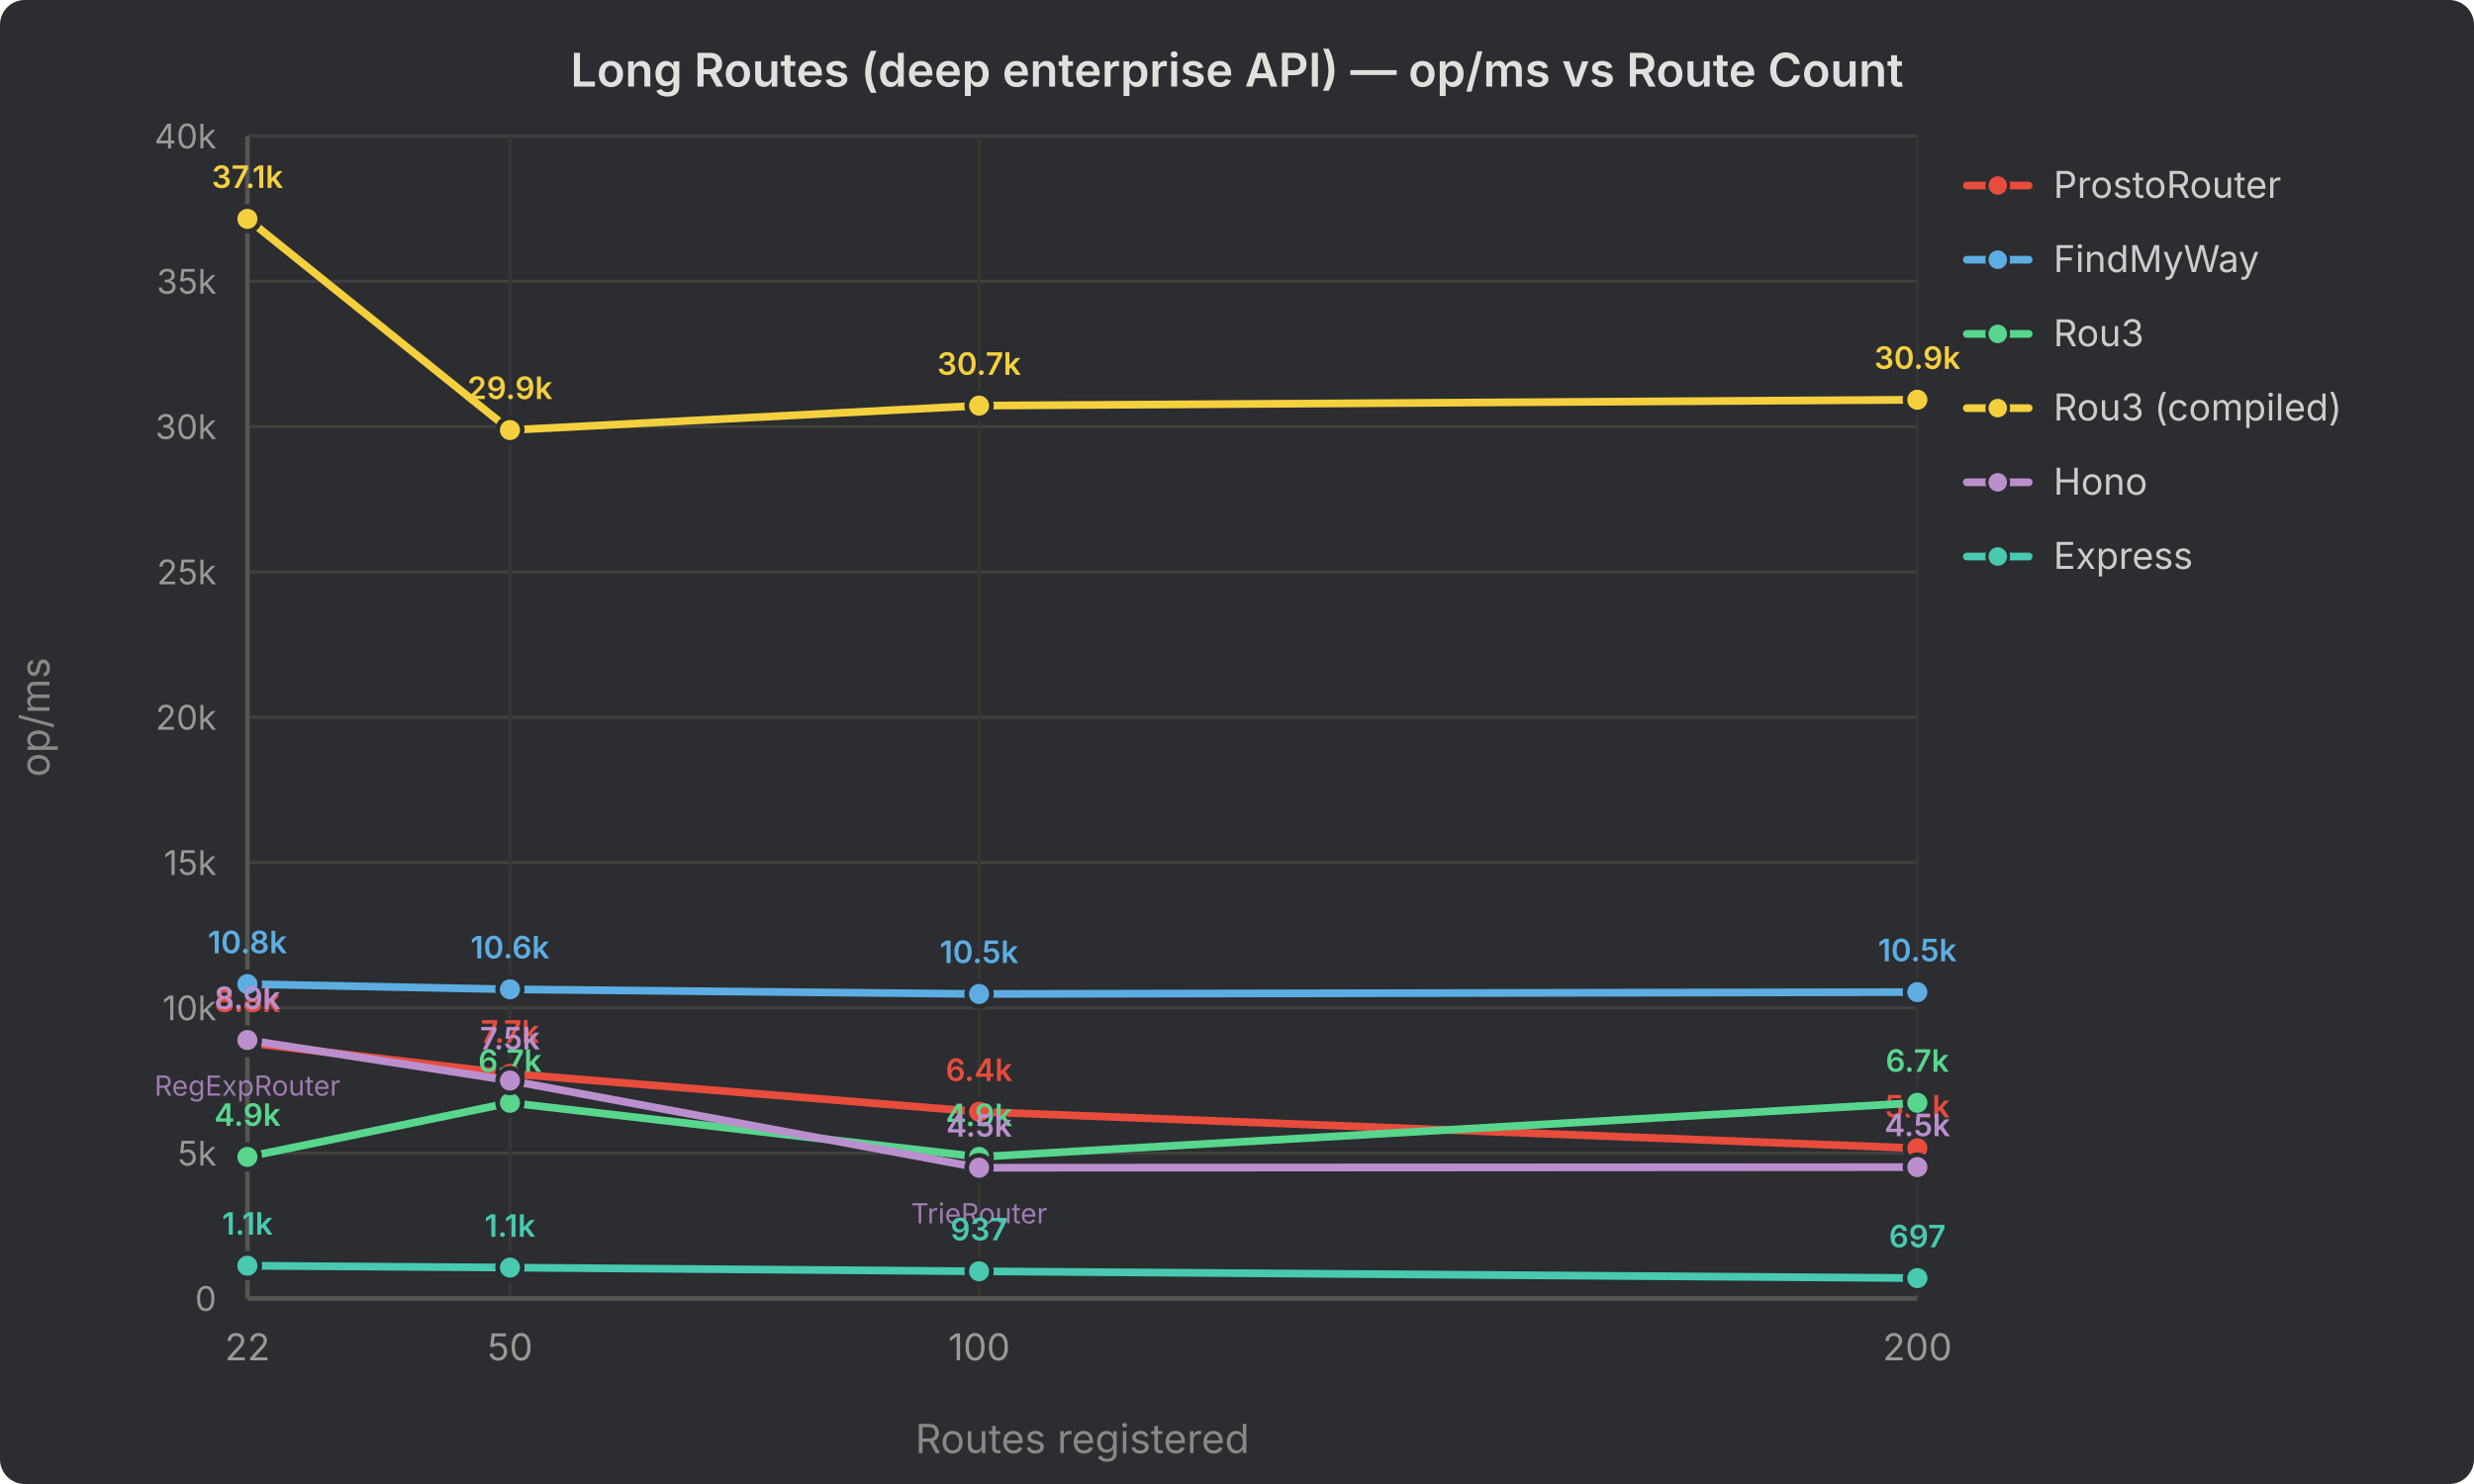
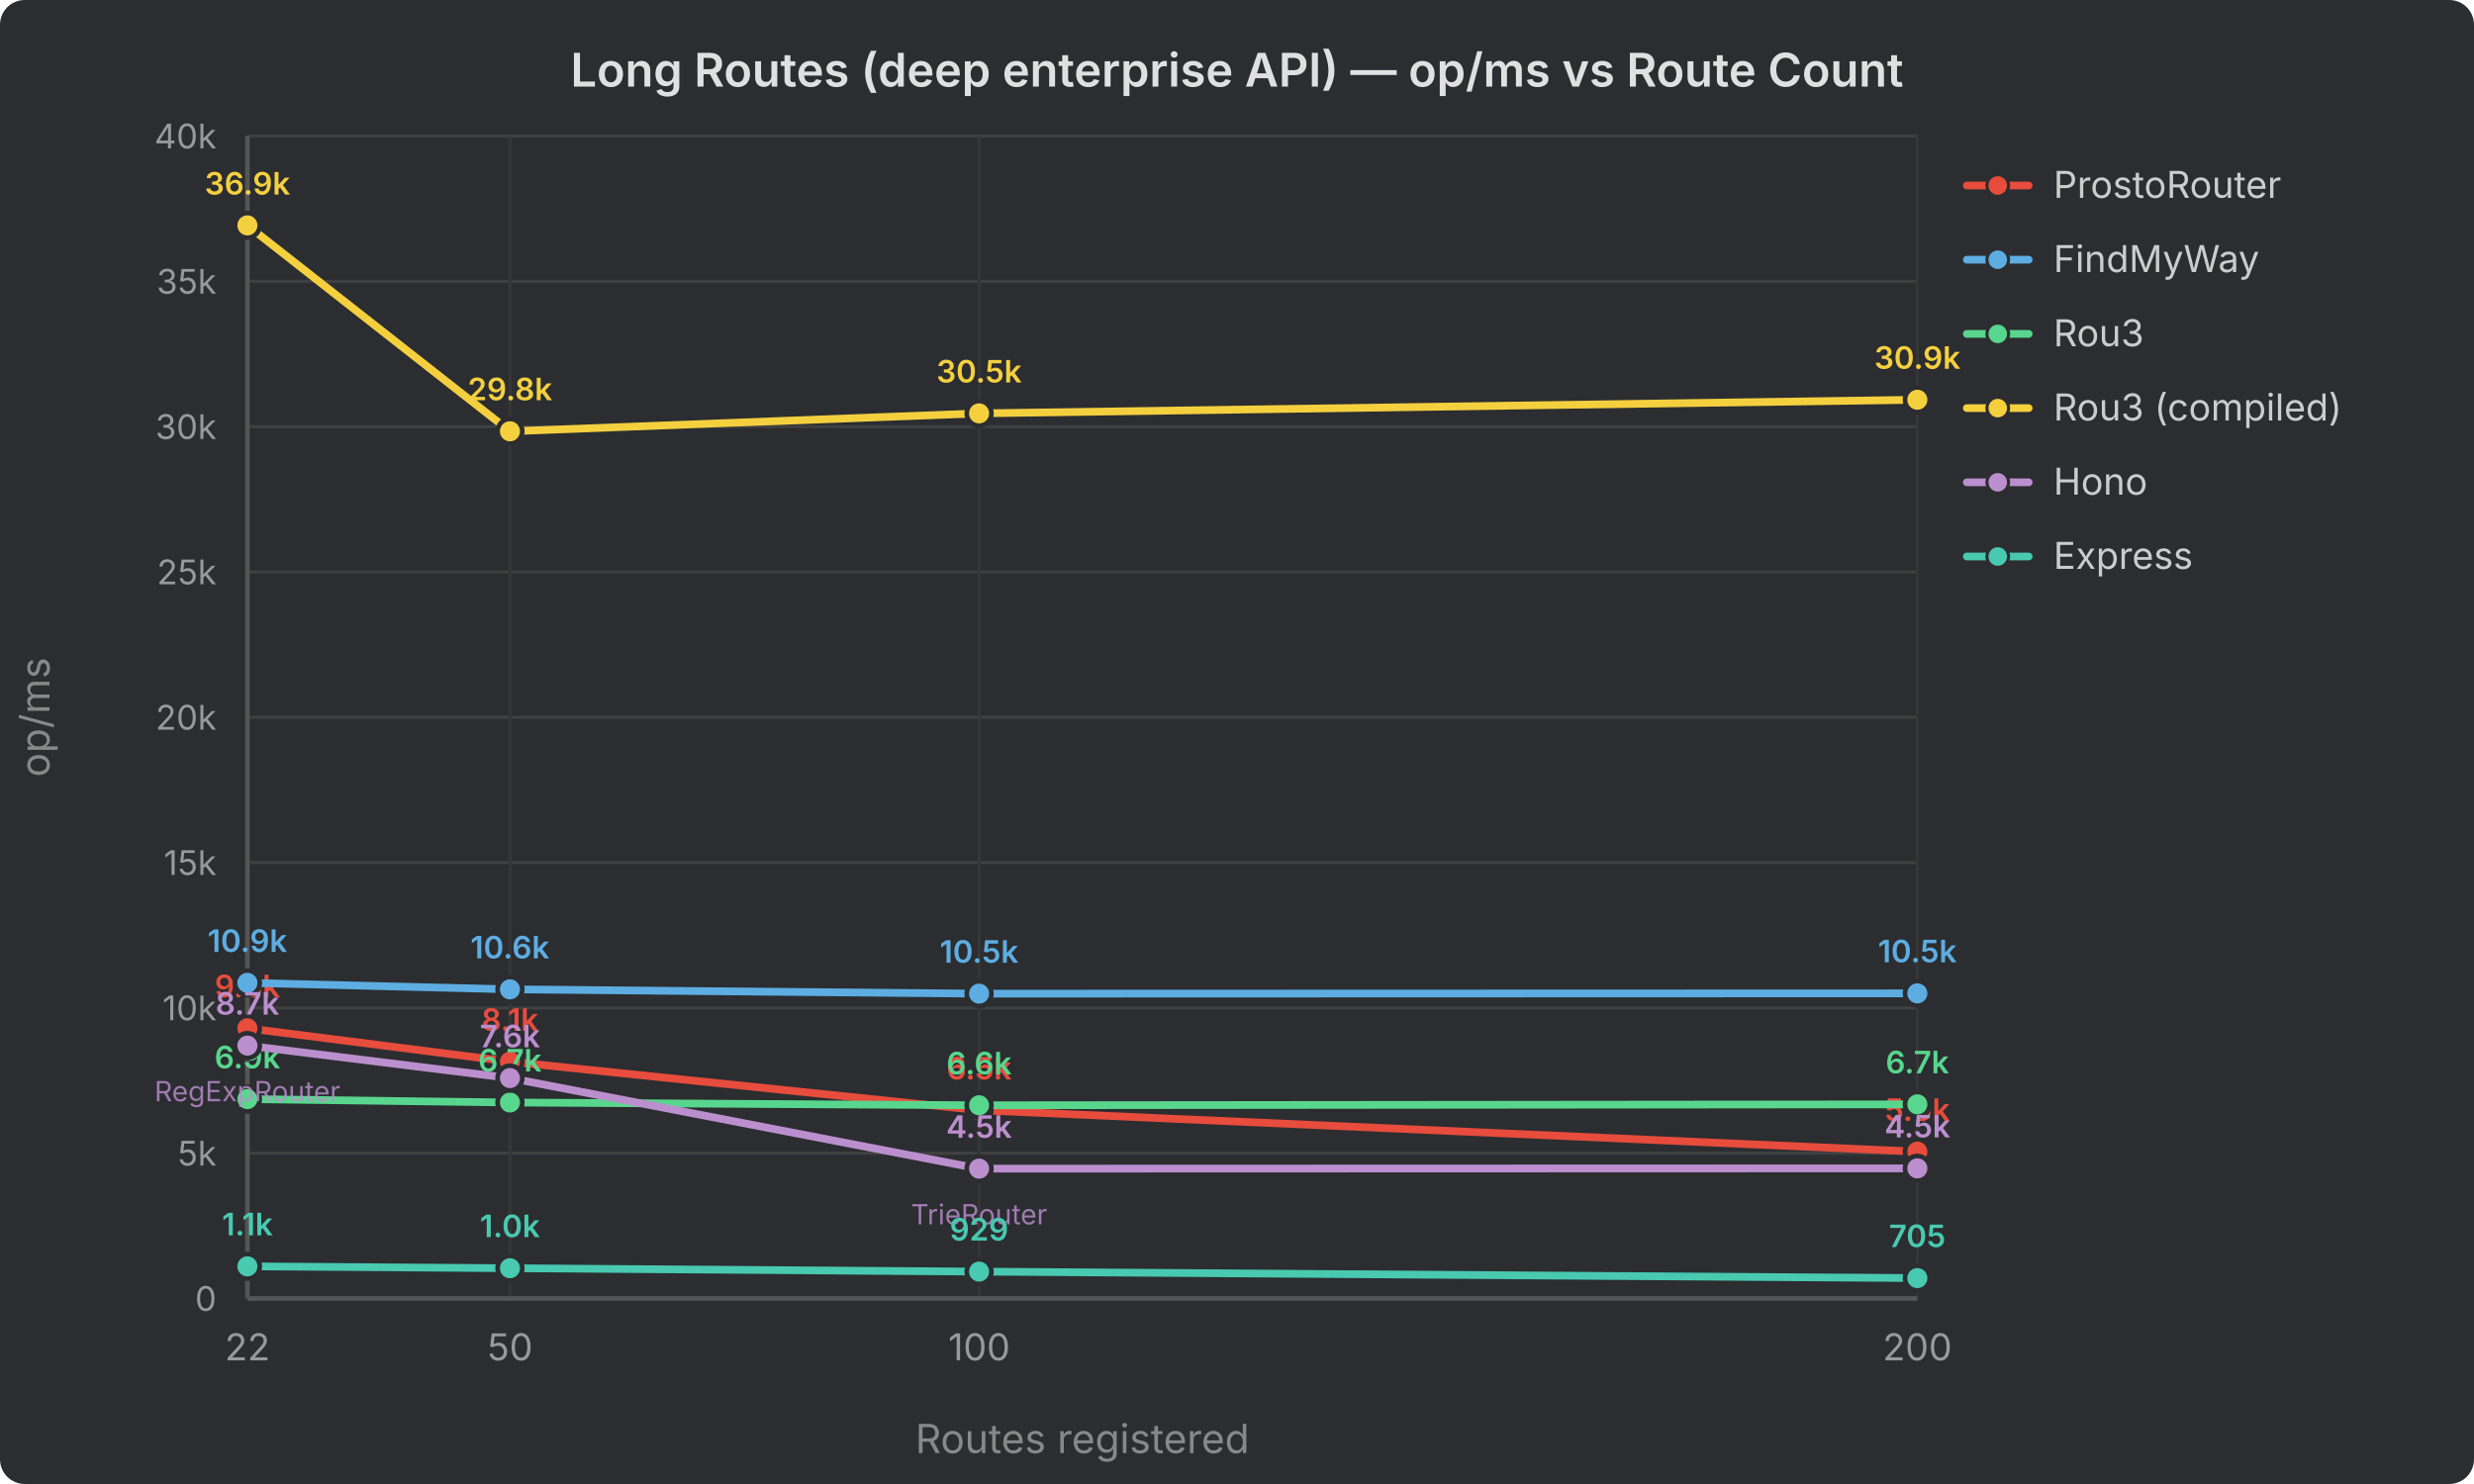
<svg xmlns="http://www.w3.org/2000/svg" viewBox="0 0 800 480" font-family="system-ui,-apple-system,sans-serif" font-size="12">
  <rect width="800" height="480" fill="#2b2d30" rx="8" />
  <text x="400" y="28" text-anchor="middle" font-size="15" font-weight="600" fill="#e0e0e0">Long Routes (deep enterprise API) — op/ms vs Route Count</text>
  <line x1="80" y1="420" x2="620" y2="420" stroke="#404040" stroke-width="1" />
  <text x="70" y="424" text-anchor="end" fill="#999" font-size="11">0</text>
  <line x1="80" y1="373" x2="620" y2="373" stroke="#404040" stroke-width="1" />
  <text x="70" y="377" text-anchor="end" fill="#999" font-size="11">5k</text>
  <line x1="80" y1="326" x2="620" y2="326" stroke="#404040" stroke-width="1" />
  <text x="70" y="330" text-anchor="end" fill="#999" font-size="11">10k</text>
  <line x1="80" y1="279" x2="620" y2="279" stroke="#404040" stroke-width="1" />
  <text x="70" y="283" text-anchor="end" fill="#999" font-size="11">15k</text>
  <line x1="80" y1="232" x2="620" y2="232" stroke="#404040" stroke-width="1" />
  <text x="70" y="236" text-anchor="end" fill="#999" font-size="11">20k</text>
  <line x1="80" y1="185" x2="620" y2="185" stroke="#404040" stroke-width="1" />
  <text x="70" y="189" text-anchor="end" fill="#999" font-size="11">25k</text>
  <line x1="80" y1="138" x2="620" y2="138" stroke="#404040" stroke-width="1" />
  <text x="70" y="142" text-anchor="end" fill="#999" font-size="11">30k</text>
  <line x1="80" y1="91" x2="620" y2="91" stroke="#404040" stroke-width="1" />
  <text x="70" y="95" text-anchor="end" fill="#999" font-size="11">35k</text>
  <line x1="80" y1="44" x2="620" y2="44" stroke="#404040" stroke-width="1" />
  <text x="70" y="48" text-anchor="end" fill="#999" font-size="11">40k</text>
  <line x1="80" y1="44" x2="80" y2="420" stroke="#363636" stroke-width="1" />
  <text x="80" y="440" text-anchor="middle" fill="#999">22</text>
  <line x1="164.944" y1="44" x2="164.944" y2="420" stroke="#363636" stroke-width="1" />
  <text x="164.944" y="440" text-anchor="middle" fill="#999">50</text>
  <line x1="316.629" y1="44" x2="316.629" y2="420" stroke="#363636" stroke-width="1" />
  <text x="316.629" y="440" text-anchor="middle" fill="#999">100</text>
  <line x1="620" y1="44" x2="620" y2="420" stroke="#363636" stroke-width="1" />
  <text x="620" y="440" text-anchor="middle" fill="#999">200</text>
  <text x="350" y="470" text-anchor="middle" fill="#888" font-size="13">Routes registered</text>
  <text x="16" y="232" text-anchor="middle" fill="#888" font-size="13" transform="rotate(-90,16,232)">op/ms</text>
  <line x1="80" y1="44" x2="80" y2="420" stroke="#555" stroke-width="1.5" />
  <line x1="80" y1="420" x2="620" y2="420" stroke="#555" stroke-width="1.5" />
-   <path d="M80.0,337.3 L164.9,347.3 L316.6,359.6 L620.0,371.4" fill="none" stroke="#e74c3c" stroke-width="2.5" stroke-linejoin="round" stroke-linecap="round" />
-   <circle cx="80.0" cy="337.3" r="4" fill="#e74c3c" stroke="#2b2d30" stroke-width="1.5" />
-   <text x="80.0" y="327.336" text-anchor="middle" fill="#e74c3c" font-size="10" font-weight="600">8.8k</text>
-   <circle cx="164.9" cy="347.3" r="4" fill="#e74c3c" stroke="#2b2d30" stroke-width="1.5" />
-   <text x="164.9" y="337.253" text-anchor="middle" fill="#e74c3c" font-size="10" font-weight="600">7.7k</text>
-   <circle cx="316.6" cy="359.6" r="4" fill="#e74c3c" stroke="#2b2d30" stroke-width="1.5" />
-   <text x="316.6" y="349.643" text-anchor="middle" fill="#e74c3c" font-size="10" font-weight="600">6.4k</text>
-   <circle cx="620.0" cy="371.4" r="4" fill="#e74c3c" stroke="#2b2d30" stroke-width="1.5" />
-   <text x="620.0" y="361.43" text-anchor="middle" fill="#e74c3c" font-size="10" font-weight="600">5.2k</text>
-   <path d="M80.0,318.3 L164.9,320.0 L316.6,321.5 L620.0,320.9" fill="none" stroke="#5dade2" stroke-width="2.5" stroke-linejoin="round" stroke-linecap="round" />
-   <circle cx="80.0" cy="318.3" r="4" fill="#5dade2" stroke="#2b2d30" stroke-width="1.5" />
-   <text x="80.0" y="308.33" text-anchor="middle" fill="#5dade2" font-size="10" font-weight="600">10.8k</text>
+   <path d="M80.0,332.6 L164.9,343.4 L316.6,359.1 L620.0,372.5" fill="none" stroke="#e74c3c" stroke-width="2.5" stroke-linejoin="round" stroke-linecap="round" />
+   <circle cx="80.0" cy="332.6" r="4" fill="#e74c3c" stroke="#2b2d30" stroke-width="1.5" />
+   <text x="80.0" y="322.552" text-anchor="middle" fill="#e74c3c" font-size="10" font-weight="600">9.3k</text>
+   <circle cx="164.9" cy="343.4" r="4" fill="#e74c3c" stroke="#2b2d30" stroke-width="1.5" />
+   <text x="164.9" y="333.409" text-anchor="middle" fill="#e74c3c" font-size="10" font-weight="600">8.1k</text>
+   <circle cx="316.6" cy="359.1" r="4" fill="#e74c3c" stroke="#2b2d30" stroke-width="1.5" />
+   <text x="316.6" y="349.135" text-anchor="middle" fill="#e74c3c" font-size="10" font-weight="600">6.5k</text>
+   <circle cx="620.0" cy="372.5" r="4" fill="#e74c3c" stroke="#2b2d30" stroke-width="1.5" />
+   <text x="620.0" y="362.549" text-anchor="middle" fill="#e74c3c" font-size="10" font-weight="600">5.0k</text>
+   <path d="M80.0,317.9 L164.9,320.0 L316.6,321.4 L620.0,321.3" fill="none" stroke="#5dade2" stroke-width="2.5" stroke-linejoin="round" stroke-linecap="round" />
+   <circle cx="80.0" cy="317.9" r="4" fill="#5dade2" stroke="#2b2d30" stroke-width="1.5" />
+   <text x="80.0" y="307.897" text-anchor="middle" fill="#5dade2" font-size="10" font-weight="600">10.9k</text>
  <circle cx="164.9" cy="320.0" r="4" fill="#5dade2" stroke="#2b2d30" stroke-width="1.5" />
-   <text x="164.9" y="309.993" text-anchor="middle" fill="#5dade2" font-size="10" font-weight="600">10.6k</text>
-   <circle cx="316.6" cy="321.5" r="4" fill="#5dade2" stroke="#2b2d30" stroke-width="1.5" />
-   <text x="316.6" y="311.497" text-anchor="middle" fill="#5dade2" font-size="10" font-weight="600">10.5k</text>
-   <circle cx="620.0" cy="320.9" r="4" fill="#5dade2" stroke="#2b2d30" stroke-width="1.5" />
-   <text x="620.0" y="310.924" text-anchor="middle" fill="#5dade2" font-size="10" font-weight="600">10.5k</text>
-   <path d="M80.0,374.2 L164.9,356.7 L316.6,374.2 L620.0,356.7" fill="none" stroke="#58d68d" stroke-width="2.5" stroke-linejoin="round" stroke-linecap="round" />
-   <circle cx="80.0" cy="374.2" r="4" fill="#58d68d" stroke="#2b2d30" stroke-width="1.5" />
-   <text x="80.0" y="364.156" text-anchor="middle" fill="#58d68d" font-size="10" font-weight="600">4.9k</text>
-   <circle cx="164.9" cy="356.7" r="4" fill="#58d68d" stroke="#2b2d30" stroke-width="1.5" />
-   <text x="164.9" y="346.71" text-anchor="middle" fill="#58d68d" font-size="10" font-weight="600">6.7k</text>
-   <circle cx="316.6" cy="374.2" r="4" fill="#58d68d" stroke="#2b2d30" stroke-width="1.5" />
-   <text x="316.6" y="364.241" text-anchor="middle" fill="#58d68d" font-size="10" font-weight="600">4.9k</text>
-   <circle cx="620.0" cy="356.7" r="4" fill="#58d68d" stroke="#2b2d30" stroke-width="1.5" />
-   <text x="620.0" y="346.663" text-anchor="middle" fill="#58d68d" font-size="10" font-weight="600">6.7k</text>
-   <path d="M80.0,70.8 L164.9,139.1 L316.6,131.2 L620.0,129.3" fill="none" stroke="#f4d03f" stroke-width="2.5" stroke-linejoin="round" stroke-linecap="round" />
-   <circle cx="80.0" cy="70.8" r="4" fill="#f4d03f" stroke="#2b2d30" stroke-width="1.5" />
-   <text x="80.0" y="60.79" text-anchor="middle" fill="#f4d03f" font-size="10" font-weight="600">37.1k</text>
-   <circle cx="164.9" cy="139.1" r="4" fill="#f4d03f" stroke="#2b2d30" stroke-width="1.5" />
-   <text x="164.9" y="129.072" text-anchor="middle" fill="#f4d03f" font-size="10" font-weight="600">29.9k</text>
-   <circle cx="316.6" cy="131.2" r="4" fill="#f4d03f" stroke="#2b2d30" stroke-width="1.5" />
-   <text x="316.6" y="121.232" text-anchor="middle" fill="#f4d03f" font-size="10" font-weight="600">30.7k</text>
+   <text x="164.9" y="310.003" text-anchor="middle" fill="#5dade2" font-size="10" font-weight="600">10.6k</text>
+   <circle cx="316.6" cy="321.4" r="4" fill="#5dade2" stroke="#2b2d30" stroke-width="1.5" />
+   <text x="316.6" y="311.394" text-anchor="middle" fill="#5dade2" font-size="10" font-weight="600">10.5k</text>
+   <circle cx="620.0" cy="321.3" r="4" fill="#5dade2" stroke="#2b2d30" stroke-width="1.5" />
+   <text x="620.0" y="311.253" text-anchor="middle" fill="#5dade2" font-size="10" font-weight="600">10.5k</text>
+   <path d="M80.0,355.5 L164.9,356.6 L316.6,357.5 L620.0,357.2" fill="none" stroke="#58d68d" stroke-width="2.5" stroke-linejoin="round" stroke-linecap="round" />
+   <circle cx="80.0" cy="355.5" r="4" fill="#58d68d" stroke="#2b2d30" stroke-width="1.5" />
+   <text x="80.0" y="345.544" text-anchor="middle" fill="#58d68d" font-size="10" font-weight="600">6.9k</text>
+   <circle cx="164.9" cy="356.6" r="4" fill="#58d68d" stroke="#2b2d30" stroke-width="1.5" />
+   <text x="164.9" y="346.569" text-anchor="middle" fill="#58d68d" font-size="10" font-weight="600">6.7k</text>
+   <circle cx="316.6" cy="357.5" r="4" fill="#58d68d" stroke="#2b2d30" stroke-width="1.5" />
+   <text x="316.6" y="347.499" text-anchor="middle" fill="#58d68d" font-size="10" font-weight="600">6.6k</text>
+   <circle cx="620.0" cy="357.2" r="4" fill="#58d68d" stroke="#2b2d30" stroke-width="1.5" />
+   <text x="620.0" y="347.161" text-anchor="middle" fill="#58d68d" font-size="10" font-weight="600">6.7k</text>
+   <path d="M80.0,72.9 L164.9,139.5 L316.6,133.7 L620.0,129.3" fill="none" stroke="#f4d03f" stroke-width="2.5" stroke-linejoin="round" stroke-linecap="round" />
+   <circle cx="80.0" cy="72.9" r="4" fill="#f4d03f" stroke="#2b2d30" stroke-width="1.5" />
+   <text x="80.0" y="62.924" text-anchor="middle" fill="#f4d03f" font-size="10" font-weight="600">36.9k</text>
+   <circle cx="164.9" cy="139.5" r="4" fill="#f4d03f" stroke="#2b2d30" stroke-width="1.5" />
+   <text x="164.9" y="129.457" text-anchor="middle" fill="#f4d03f" font-size="10" font-weight="600">29.8k</text>
+   <circle cx="316.6" cy="133.7" r="4" fill="#f4d03f" stroke="#2b2d30" stroke-width="1.5" />
+   <text x="316.6" y="123.714" text-anchor="middle" fill="#f4d03f" font-size="10" font-weight="600">30.5k</text>
  <circle cx="620.0" cy="129.3" r="4" fill="#f4d03f" stroke="#2b2d30" stroke-width="1.5" />
-   <text x="620.0" y="119.314" text-anchor="middle" fill="#f4d03f" font-size="10" font-weight="600">30.9k</text>
-   <path d="M80.0,336.4 L164.9,349.5 L316.6,377.7 L620.0,377.5" fill="none" stroke="#bb8fce" stroke-width="2.5" stroke-linejoin="round" stroke-linecap="round" />
-   <circle cx="80.0" cy="336.4" r="4" fill="#bb8fce" stroke="#2b2d30" stroke-width="1.5" />
-   <text x="80.0" y="326.396" text-anchor="middle" fill="#bb8fce" font-size="10" font-weight="600">8.9k</text>
-   <text x="80.0" y="354.4" text-anchor="middle" fill="#bb8fce" font-size="9" opacity="0.8">RegExpRouter</text>
-   <circle cx="164.9" cy="349.5" r="4" fill="#bb8fce" stroke="#2b2d30" stroke-width="1.5" />
-   <text x="164.9" y="339.453" text-anchor="middle" fill="#bb8fce" font-size="10" font-weight="600">7.5k</text>
-   <circle cx="316.6" cy="377.7" r="4" fill="#bb8fce" stroke="#2b2d30" stroke-width="1.5" />
-   <text x="316.6" y="367.653" text-anchor="middle" fill="#bb8fce" font-size="10" font-weight="600">4.5k</text>
-   <text x="316.6" y="395.7" text-anchor="middle" fill="#bb8fce" font-size="9" opacity="0.8">TrieRouter</text>
-   <circle cx="620.0" cy="377.5" r="4" fill="#bb8fce" stroke="#2b2d30" stroke-width="1.5" />
-   <text x="620.0" y="367.503" text-anchor="middle" fill="#bb8fce" font-size="10" font-weight="600">4.5k</text>
-   <path d="M80.0,409.4 L164.9,410.0 L316.6,411.2 L620.0,413.4" fill="none" stroke="#48c9b0" stroke-width="2.5" stroke-linejoin="round" stroke-linecap="round" />
-   <circle cx="80.0" cy="409.4" r="4" fill="#48c9b0" stroke="#2b2d30" stroke-width="1.5" />
-   <text x="80.0" y="399.369" text-anchor="middle" fill="#48c9b0" font-size="10" font-weight="600">1.1k</text>
-   <circle cx="164.9" cy="410.0" r="4" fill="#48c9b0" stroke="#2b2d30" stroke-width="1.5" />
-   <text x="164.9" y="400.045" text-anchor="middle" fill="#48c9b0" font-size="10" font-weight="600">1.1k</text>
-   <circle cx="316.6" cy="411.2" r="4" fill="#48c9b0" stroke="#2b2d30" stroke-width="1.5" />
-   <text x="316.6" y="401.192" text-anchor="middle" fill="#48c9b0" font-size="10" font-weight="600">937</text>
+   <text x="620.0" y="119.277" text-anchor="middle" fill="#f4d03f" font-size="10" font-weight="600">30.9k</text>
+   <path d="M80.0,338.2 L164.9,348.7 L316.6,378.0 L620.0,377.9" fill="none" stroke="#bb8fce" stroke-width="2.5" stroke-linejoin="round" stroke-linecap="round" />
+   <circle cx="80.0" cy="338.2" r="4" fill="#bb8fce" stroke="#2b2d30" stroke-width="1.5" />
+   <text x="80.0" y="328.182" text-anchor="middle" fill="#bb8fce" font-size="10" font-weight="600">8.7k</text>
+   <text x="80.0" y="356.2" text-anchor="middle" fill="#bb8fce" font-size="9" opacity="0.8">RegExpRouter</text>
+   <circle cx="164.9" cy="348.7" r="4" fill="#bb8fce" stroke="#2b2d30" stroke-width="1.5" />
+   <text x="164.9" y="338.748" text-anchor="middle" fill="#bb8fce" font-size="10" font-weight="600">7.6k</text>
+   <circle cx="316.6" cy="378.0" r="4" fill="#bb8fce" stroke="#2b2d30" stroke-width="1.5" />
+   <text x="316.6" y="368.029" text-anchor="middle" fill="#bb8fce" font-size="10" font-weight="600">4.5k</text>
+   <text x="316.6" y="396.0" text-anchor="middle" fill="#bb8fce" font-size="9" opacity="0.8">TrieRouter</text>
+   <circle cx="620.0" cy="377.9" r="4" fill="#bb8fce" stroke="#2b2d30" stroke-width="1.5" />
+   <text x="620.0" y="367.897" text-anchor="middle" fill="#bb8fce" font-size="10" font-weight="600">4.5k</text>
+   <path d="M80.0,409.6 L164.9,410.2 L316.6,411.3 L620.0,413.4" fill="none" stroke="#48c9b0" stroke-width="2.5" stroke-linejoin="round" stroke-linecap="round" />
+   <circle cx="80.0" cy="409.6" r="4" fill="#48c9b0" stroke="#2b2d30" stroke-width="1.5" />
+   <text x="80.0" y="399.566" text-anchor="middle" fill="#48c9b0" font-size="10" font-weight="600">1.1k</text>
+   <circle cx="164.9" cy="410.2" r="4" fill="#48c9b0" stroke="#2b2d30" stroke-width="1.5" />
+   <text x="164.9" y="400.158" text-anchor="middle" fill="#48c9b0" font-size="10" font-weight="600">1.0k</text>
+   <circle cx="316.6" cy="411.3" r="4" fill="#48c9b0" stroke="#2b2d30" stroke-width="1.5" />
+   <text x="316.6" y="401.267" text-anchor="middle" fill="#48c9b0" font-size="10" font-weight="600">929</text>
  <circle cx="620.0" cy="413.4" r="4" fill="#48c9b0" stroke="#2b2d30" stroke-width="1.5" />
-   <text x="620.0" y="403.448" text-anchor="middle" fill="#48c9b0" font-size="10" font-weight="600">697</text>
+   <text x="620.0" y="403.373" text-anchor="middle" fill="#48c9b0" font-size="10" font-weight="600">705</text>
  <line x1="636" y1="60" x2="656" y2="60" stroke="#e74c3c" stroke-width="2.5" stroke-linecap="round" />
  <circle cx="646" cy="60" r="3.5" fill="#e74c3c" stroke="#2b2d30" stroke-width="1" />
  <text x="664" y="64" fill="#ccc" font-size="12">ProstoRouter</text>
  <line x1="636" y1="84" x2="656" y2="84" stroke="#5dade2" stroke-width="2.5" stroke-linecap="round" />
  <circle cx="646" cy="84" r="3.5" fill="#5dade2" stroke="#2b2d30" stroke-width="1" />
  <text x="664" y="88" fill="#ccc" font-size="12">FindMyWay</text>
  <line x1="636" y1="108" x2="656" y2="108" stroke="#58d68d" stroke-width="2.5" stroke-linecap="round" />
  <circle cx="646" cy="108" r="3.5" fill="#58d68d" stroke="#2b2d30" stroke-width="1" />
  <text x="664" y="112" fill="#ccc" font-size="12">Rou3</text>
  <line x1="636" y1="132" x2="656" y2="132" stroke="#f4d03f" stroke-width="2.5" stroke-linecap="round" />
  <circle cx="646" cy="132" r="3.5" fill="#f4d03f" stroke="#2b2d30" stroke-width="1" />
  <text x="664" y="136" fill="#ccc" font-size="12">Rou3 (compiled)</text>
  <line x1="636" y1="156" x2="656" y2="156" stroke="#bb8fce" stroke-width="2.5" stroke-linecap="round" />
  <circle cx="646" cy="156" r="3.5" fill="#bb8fce" stroke="#2b2d30" stroke-width="1" />
  <text x="664" y="160" fill="#ccc" font-size="12">Hono</text>
  <line x1="636" y1="180" x2="656" y2="180" stroke="#48c9b0" stroke-width="2.5" stroke-linecap="round" />
  <circle cx="646" cy="180" r="3.5" fill="#48c9b0" stroke="#2b2d30" stroke-width="1" />
  <text x="664" y="184" fill="#ccc" font-size="12">Express</text>
</svg>
